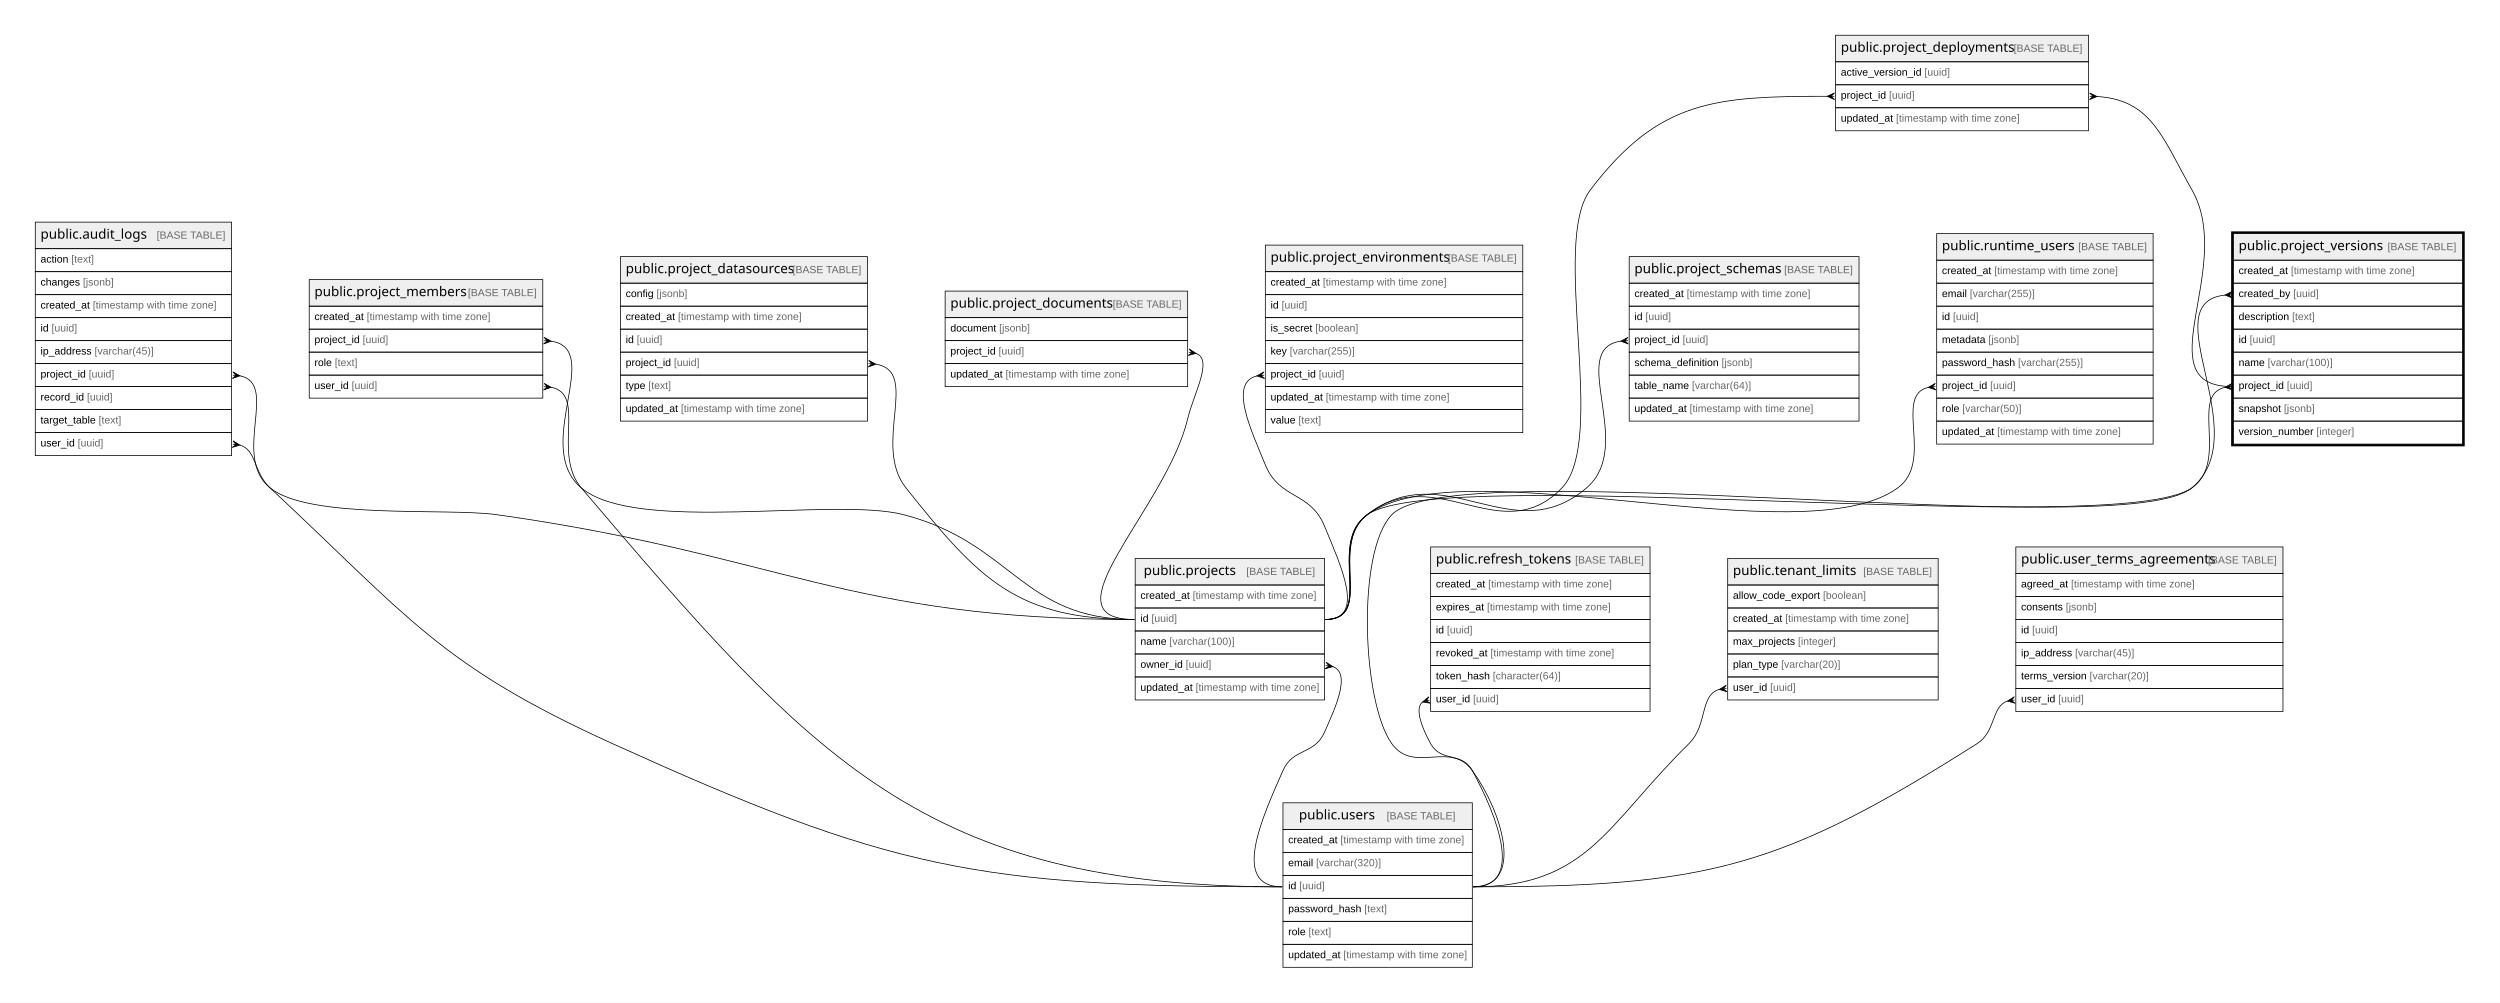
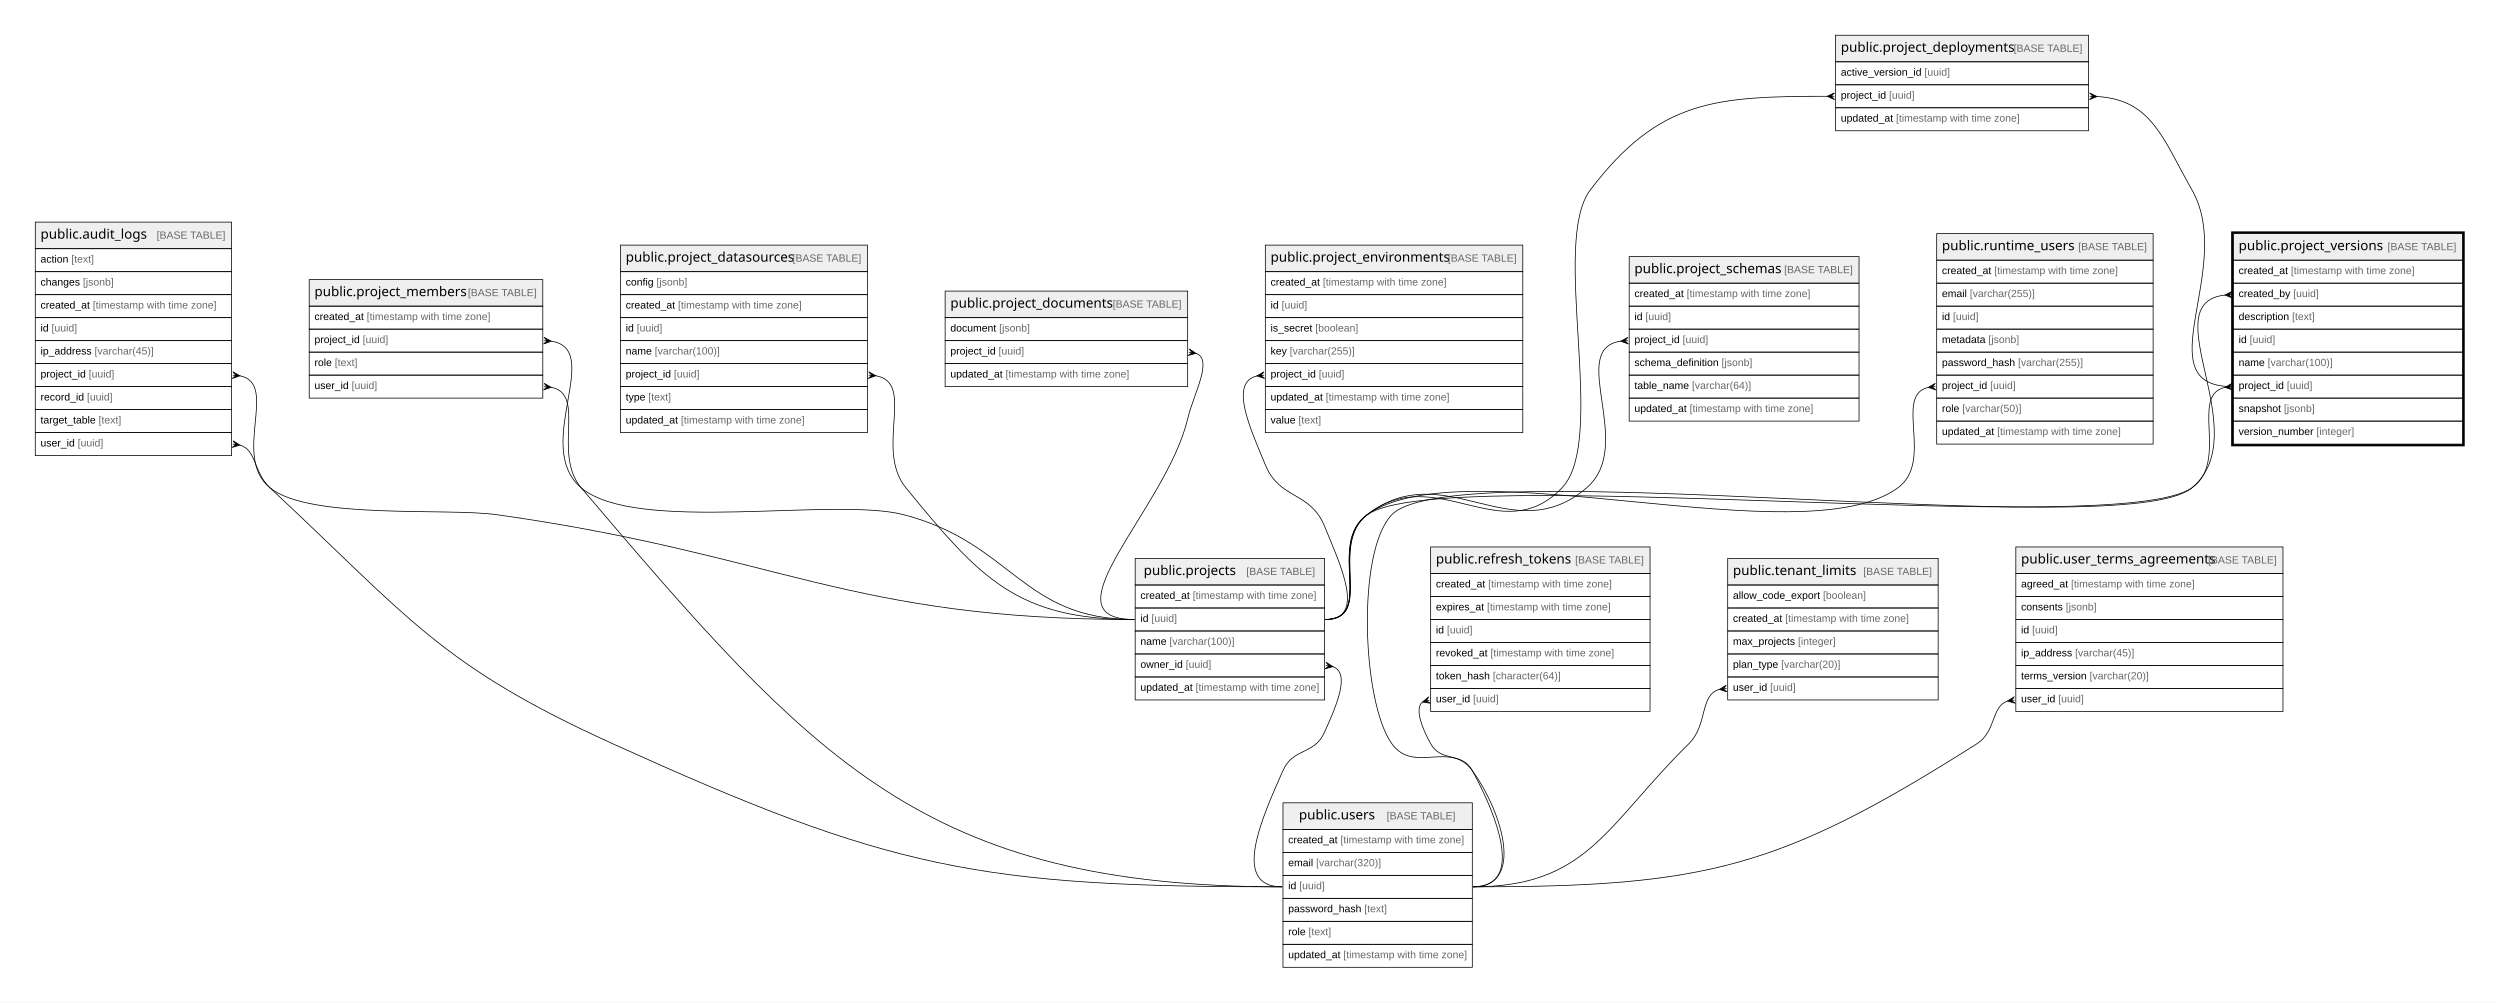
<svg xmlns="http://www.w3.org/2000/svg" width="3349pt" height="1343pt" viewBox="0.00 0.00 3349.36 1343.20">
  <g id="graph0" class="graph" transform="scale(1 1) rotate(0) translate(4 1339.2)">
    <polygon fill="white" stroke="none" points="-4,4 -4,-1339.2 3345.36,-1339.2 3345.36,4 -4,4" />
    <g id="node1" class="node">
      <polygon fill="#efefef" stroke="none" points="2988.21,-990.6 2988.21,-1026.2 3295.16,-1026.2 3295.16,-990.6 2988.21,-990.6" />
      <polygon fill="none" stroke="black" points="2988.21,-990.6 2988.21,-1026.2 3295.16,-1026.2 3295.16,-990.6 2988.21,-990.6" />
      <text text-anchor="start" x="2995.21" y="-1004" font-family="Arial Bold" font-size="18.00">public.project_versions</text>
      <text text-anchor="start" x="3163.67" y="-1004" font-family="Arial" font-size="14.00">    </text>
      <text text-anchor="start" x="3194.79" y="-1004" font-family="Arial" font-size="14.00" fill="#666666">[BASE TABLE]</text>
      <polygon fill="none" stroke="black" points="2988.21,-959.8 2988.21,-990.6 3295.16,-990.6 3295.16,-959.8 2988.21,-959.8" />
      <text text-anchor="start" x="2995.21" y="-972" font-family="Arial" font-size="14.00">created_at </text>
      <text text-anchor="start" x="3065.26" y="-972" font-family="Arial" font-size="14.00" fill="#666666">[timestamp with time zone]</text>
      <polygon fill="none" stroke="black" points="2988.21,-929 2988.21,-959.8 3295.16,-959.8 3295.16,-929 2988.21,-929" />
      <text text-anchor="start" x="2995.21" y="-941.2" font-family="Arial" font-size="14.00">created_by </text>
      <text text-anchor="start" x="3068.37" y="-941.2" font-family="Arial" font-size="14.00" fill="#666666">[uuid]</text>
      <polygon fill="none" stroke="black" points="2988.21,-898.2 2988.21,-929 3295.16,-929 3295.16,-898.2 2988.21,-898.2" />
      <text text-anchor="start" x="2995.21" y="-910.4" font-family="Arial" font-size="14.00">description </text>
      <text text-anchor="start" x="3066.81" y="-910.4" font-family="Arial" font-size="14.00" fill="#666666">[text]</text>
      <polygon fill="none" stroke="black" points="2988.21,-867.4 2988.21,-898.2 3295.16,-898.2 3295.16,-867.4 2988.21,-867.4" />
      <text text-anchor="start" x="2995.21" y="-879.6" font-family="Arial" font-size="14.00">id </text>
      <text text-anchor="start" x="3010" y="-879.6" font-family="Arial" font-size="14.00" fill="#666666">[uuid]</text>
      <polygon fill="none" stroke="black" points="2988.21,-836.6 2988.21,-867.4 3295.16,-867.4 3295.16,-836.6 2988.21,-836.6" />
      <text text-anchor="start" x="2995.21" y="-848.8" font-family="Arial" font-size="14.00">name </text>
      <text text-anchor="start" x="3034.12" y="-848.8" font-family="Arial" font-size="14.00" fill="#666666">[varchar(100)]</text>
      <polygon fill="none" stroke="black" points="2988.21,-805.8 2988.21,-836.6 3295.16,-836.6 3295.16,-805.8 2988.21,-805.8" />
      <text text-anchor="start" x="2995.21" y="-818" font-family="Arial" font-size="14.00">project_id </text>
      <text text-anchor="start" x="3059.81" y="-818" font-family="Arial" font-size="14.00" fill="#666666">[uuid]</text>
      <polygon fill="none" stroke="black" points="2988.21,-775 2988.21,-805.8 3295.16,-805.8 3295.16,-775 2988.21,-775" />
      <text text-anchor="start" x="2995.21" y="-787.2" font-family="Arial" font-size="14.00">snapshot </text>
      <text text-anchor="start" x="3055.92" y="-787.2" font-family="Arial" font-size="14.00" fill="#666666">[jsonb]</text>
      <polygon fill="none" stroke="black" points="2988.21,-744.2 2988.21,-775 3295.16,-775 3295.16,-744.2 2988.21,-744.2" />
      <text text-anchor="start" x="2995.21" y="-756.4" font-family="Arial" font-size="14.00">version_number </text>
      <text text-anchor="start" x="3099.49" y="-756.4" font-family="Arial" font-size="14.00" fill="#666666">[integer]</text>
      <polygon fill="none" stroke="black" stroke-width="3" points="2986.71,-742.7 2986.71,-1027.7 3296.66,-1027.7 3296.66,-742.7 2986.71,-742.7" />
    </g>
    <g id="node2" class="node">
      <polygon fill="#efefef" stroke="none" points="1714.85,-228 1714.85,-263.6 1968.53,-263.6 1968.53,-228 1714.85,-228" />
      <polygon fill="none" stroke="black" points="1714.85,-228 1714.85,-263.6 1968.53,-263.6 1968.53,-228 1714.85,-228" />
      <text text-anchor="start" x="1736.2" y="-241.4" font-family="Arial Bold" font-size="18.00">public.users</text>
      <text text-anchor="start" x="1822.69" y="-241.4" font-family="Arial" font-size="14.00">    </text>
      <text text-anchor="start" x="1853.8" y="-241.4" font-family="Arial" font-size="14.00" fill="#666666">[BASE TABLE]</text>
      <polygon fill="none" stroke="black" points="1714.85,-197.2 1714.85,-228 1968.53,-228 1968.53,-197.2 1714.85,-197.2" />
      <text text-anchor="start" x="1721.85" y="-209.4" font-family="Arial" font-size="14.00">created_at </text>
      <text text-anchor="start" x="1791.9" y="-209.4" font-family="Arial" font-size="14.00" fill="#666666">[timestamp with time zone]</text>
      <polygon fill="none" stroke="black" points="1714.85,-166.4 1714.85,-197.2 1968.53,-197.2 1968.53,-166.4 1714.85,-166.4" />
      <text text-anchor="start" x="1721.85" y="-178.6" font-family="Arial" font-size="14.00">email </text>
      <text text-anchor="start" x="1759.19" y="-178.6" font-family="Arial" font-size="14.00" fill="#666666">[varchar(320)]</text>
      <polygon fill="none" stroke="black" points="1714.85,-135.6 1714.85,-166.4 1968.53,-166.4 1968.53,-135.6 1714.85,-135.6" />
      <text text-anchor="start" x="1721.85" y="-147.8" font-family="Arial" font-size="14.00">id </text>
      <text text-anchor="start" x="1736.63" y="-147.8" font-family="Arial" font-size="14.00" fill="#666666">[uuid]</text>
      <polygon fill="none" stroke="black" points="1714.85,-104.8 1714.85,-135.6 1968.53,-135.6 1968.53,-104.8 1714.85,-104.8" />
      <text text-anchor="start" x="1721.85" y="-117" font-family="Arial" font-size="14.00">password_hash </text>
      <text text-anchor="start" x="1823.8" y="-117" font-family="Arial" font-size="14.00" fill="#666666">[text]</text>
      <polygon fill="none" stroke="black" points="1714.85,-74 1714.85,-104.8 1968.53,-104.8 1968.53,-74 1714.85,-74" />
      <text text-anchor="start" x="1721.85" y="-86.2" font-family="Arial" font-size="14.00">role </text>
      <text text-anchor="start" x="1749.08" y="-86.2" font-family="Arial" font-size="14.00" fill="#666666">[text]</text>
      <polygon fill="none" stroke="black" points="1714.85,-43.2 1714.85,-74 1968.53,-74 1968.53,-43.2 1714.85,-43.2" />
      <text text-anchor="start" x="1721.85" y="-55.4" font-family="Arial" font-size="14.00">updated_at </text>
      <text text-anchor="start" x="1795.81" y="-55.4" font-family="Arial" font-size="14.00" fill="#666666">[timestamp with time zone]</text>
    </g>
    <g id="edge1" class="edge">
      <path fill="none" stroke="black" d="M2976.97,-943.87C2879,-933.05 3019.9,-758.82 2932.69,-685.6 2841.41,-608.97 1943.53,-735.27 1860.69,-649.6 1813.3,-600.59 1820.84,-398.12 1860.69,-342.8 1890.22,-301.8 1938.86,-347.7 1968.53,-306.8 2009.19,-250.75 2038.78,-151 1969.53,-151" />
      <polygon fill="black" stroke="black" points="2976.89,-943.87 2986.65,-948.88 2982.22,-944.14 2986.55,-944.37 2986.55,-944.37 2986.55,-944.37 2982.22,-944.14 2987.11,-939.89 2976.89,-943.87" />
    </g>
    <g id="node5" class="node">
      <polygon fill="#efefef" stroke="none" points="1516.85,-555.4 1516.85,-591 1770.53,-591 1770.53,-555.4 1516.85,-555.4" />
      <polygon fill="none" stroke="black" points="1516.85,-555.4 1516.85,-591 1770.53,-591 1770.53,-555.4 1516.85,-555.4" />
      <text text-anchor="start" x="1528.21" y="-568.8" font-family="Arial Bold" font-size="18.00">public.projects</text>
      <text text-anchor="start" x="1634.68" y="-568.8" font-family="Arial" font-size="14.00">    </text>
      <text text-anchor="start" x="1665.8" y="-568.8" font-family="Arial" font-size="14.00" fill="#666666">[BASE TABLE]</text>
      <polygon fill="none" stroke="black" points="1516.85,-524.6 1516.85,-555.4 1770.53,-555.4 1770.53,-524.6 1516.85,-524.6" />
      <text text-anchor="start" x="1523.85" y="-536.8" font-family="Arial" font-size="14.00">created_at </text>
      <text text-anchor="start" x="1593.9" y="-536.8" font-family="Arial" font-size="14.00" fill="#666666">[timestamp with time zone]</text>
      <polygon fill="none" stroke="black" points="1516.85,-493.8 1516.85,-524.6 1770.53,-524.6 1770.53,-493.8 1516.85,-493.8" />
      <text text-anchor="start" x="1523.85" y="-506" font-family="Arial" font-size="14.00">id </text>
      <text text-anchor="start" x="1538.63" y="-506" font-family="Arial" font-size="14.00" fill="#666666">[uuid]</text>
      <polygon fill="none" stroke="black" points="1516.85,-463 1516.85,-493.8 1770.53,-493.8 1770.53,-463 1516.85,-463" />
      <text text-anchor="start" x="1523.85" y="-475.2" font-family="Arial" font-size="14.00">name </text>
      <text text-anchor="start" x="1562.76" y="-475.2" font-family="Arial" font-size="14.00" fill="#666666">[varchar(100)]</text>
      <polygon fill="none" stroke="black" points="1516.85,-432.2 1516.85,-463 1770.53,-463 1770.53,-432.2 1516.85,-432.2" />
      <text text-anchor="start" x="1523.85" y="-444.4" font-family="Arial" font-size="14.00">owner_id </text>
      <text text-anchor="start" x="1584.55" y="-444.4" font-family="Arial" font-size="14.00" fill="#666666">[uuid]</text>
      <polygon fill="none" stroke="black" points="1516.85,-401.4 1516.85,-432.2 1770.53,-432.2 1770.53,-401.4 1516.85,-401.4" />
      <text text-anchor="start" x="1523.85" y="-413.6" font-family="Arial" font-size="14.00">updated_at </text>
      <text text-anchor="start" x="1597.81" y="-413.6" font-family="Arial" font-size="14.00" fill="#666666">[timestamp with time zone]</text>
    </g>
    <g id="edge10" class="edge">
      <path fill="none" stroke="black" d="M2977.07,-820.22C2929.32,-809.88 2982.79,-720.66 2932.69,-685.6 2832.04,-615.17 1928.28,-720.12 1827.69,-649.6 1772.66,-611.02 1838.74,-509.2 1771.53,-509.2" />
      <polygon fill="black" stroke="black" points="2976.93,-820.21 2986.45,-825.65 2982.24,-820.72 2986.55,-821.14 2986.55,-821.14 2986.55,-821.14 2982.24,-820.72 2987.31,-816.69 2976.93,-820.21" />
    </g>
    <g id="node3" class="node">
      <polygon fill="#efefef" stroke="none" points="43.2,-1006 43.2,-1041.6 306.18,-1041.6 306.18,-1006 43.2,-1006" />
      <polygon fill="none" stroke="black" points="43.2,-1006 43.2,-1041.6 306.18,-1041.6 306.18,-1006 43.2,-1006" />
      <text text-anchor="start" x="50.2" y="-1019.4" font-family="Arial Bold" font-size="18.00">public.audit_logs</text>
      <text text-anchor="start" x="174.69" y="-1019.4" font-family="Arial" font-size="14.00">    </text>
      <text text-anchor="start" x="205.81" y="-1019.4" font-family="Arial" font-size="14.00" fill="#666666">[BASE TABLE]</text>
      <polygon fill="none" stroke="black" points="43.2,-975.2 43.2,-1006 306.18,-1006 306.18,-975.2 43.2,-975.2" />
      <text text-anchor="start" x="50.2" y="-987.4" font-family="Arial" font-size="14.00">action </text>
      <text text-anchor="start" x="91.45" y="-987.4" font-family="Arial" font-size="14.00" fill="#666666">[text]</text>
      <polygon fill="none" stroke="black" points="43.2,-944.4 43.2,-975.2 306.18,-975.2 306.18,-944.4 43.2,-944.4" />
      <text text-anchor="start" x="50.2" y="-956.6" font-family="Arial" font-size="14.00">changes </text>
      <text text-anchor="start" x="107.02" y="-956.6" font-family="Arial" font-size="14.00" fill="#666666">[jsonb]</text>
      <polygon fill="none" stroke="black" points="43.2,-913.6 43.2,-944.4 306.18,-944.4 306.18,-913.6 43.2,-913.6" />
      <text text-anchor="start" x="50.2" y="-925.8" font-family="Arial" font-size="14.00">created_at </text>
      <text text-anchor="start" x="120.25" y="-925.8" font-family="Arial" font-size="14.00" fill="#666666">[timestamp with time zone]</text>
      <polygon fill="none" stroke="black" points="43.2,-882.8 43.2,-913.6 306.18,-913.6 306.18,-882.8 43.2,-882.8" />
      <text text-anchor="start" x="50.2" y="-895" font-family="Arial" font-size="14.00">id </text>
      <text text-anchor="start" x="64.99" y="-895" font-family="Arial" font-size="14.00" fill="#666666">[uuid]</text>
      <polygon fill="none" stroke="black" points="43.2,-852 43.2,-882.8 306.18,-882.8 306.18,-852 43.2,-852" />
      <text text-anchor="start" x="50.2" y="-864.2" font-family="Arial" font-size="14.00">ip_address </text>
      <text text-anchor="start" x="122.58" y="-864.2" font-family="Arial" font-size="14.00" fill="#666666">[varchar(45)]</text>
      <polygon fill="none" stroke="black" points="43.2,-821.2 43.2,-852 306.18,-852 306.18,-821.2 43.2,-821.2" />
      <text text-anchor="start" x="50.2" y="-833.4" font-family="Arial" font-size="14.00">project_id </text>
      <text text-anchor="start" x="114.79" y="-833.4" font-family="Arial" font-size="14.00" fill="#666666">[uuid]</text>
      <polygon fill="none" stroke="black" points="43.2,-790.4 43.2,-821.2 306.18,-821.2 306.18,-790.4 43.2,-790.4" />
      <text text-anchor="start" x="50.2" y="-802.6" font-family="Arial" font-size="14.00">record_id </text>
      <text text-anchor="start" x="112.45" y="-802.6" font-family="Arial" font-size="14.00" fill="#666666">[uuid]</text>
      <polygon fill="none" stroke="black" points="43.2,-759.6 43.2,-790.4 306.18,-790.4 306.18,-759.6 43.2,-759.6" />
      <text text-anchor="start" x="50.2" y="-771.8" font-family="Arial" font-size="14.00">target_table </text>
      <text text-anchor="start" x="128.03" y="-771.8" font-family="Arial" font-size="14.00" fill="#666666">[text]</text>
      <polygon fill="none" stroke="black" points="43.2,-728.8 43.2,-759.6 306.18,-759.6 306.18,-728.8 43.2,-728.8" />
      <text text-anchor="start" x="50.2" y="-741" font-family="Arial" font-size="14.00">user_id </text>
      <text text-anchor="start" x="100.01" y="-741" font-family="Arial" font-size="14.00" fill="#666666">[uuid]</text>
    </g>
    <g id="edge2" class="edge">
      <path fill="none" stroke="black" d="M317.3,-742.91C339.96,-736.39 335.39,-706.39 357.69,-685.6 543.91,-511.96 584.84,-448.03 816.69,-342.8 1187.99,-174.29 1306.1,-151 1713.85,-151" />
      <polygon fill="black" stroke="black" points="317.43,-742.9 306.94,-739.69 312.14,-743.57 307.84,-744.12 307.84,-744.12 307.84,-744.12 312.14,-743.57 308.08,-748.62 317.43,-742.9" />
    </g>
    <g id="edge11" class="edge">
      <path fill="none" stroke="black" d="M317.52,-835.67C370.11,-825.15 305.8,-727.82 357.69,-685.6 410.46,-642.67 594.33,-659.12 661.69,-649.6 1042.62,-595.76 1131.13,-509.2 1515.85,-509.2" />
      <polygon fill="black" stroke="black" points="317.47,-835.68 307.11,-832.09 312.16,-836.15 307.84,-836.54 307.84,-836.54 307.84,-836.54 312.16,-836.15 307.91,-841.05 317.47,-835.68" />
    </g>
    <g id="node4" class="node">
      <polygon fill="#efefef" stroke="none" points="410.22,-929 410.22,-964.6 723.16,-964.6 723.16,-929 410.22,-929" />
      <polygon fill="none" stroke="black" points="410.22,-929 410.22,-964.6 723.16,-964.6 723.16,-929 410.22,-929" />
      <text text-anchor="start" x="417.22" y="-942.4" font-family="Arial Bold" font-size="18.00">public.project_members</text>
      <text text-anchor="start" x="591.67" y="-942.4" font-family="Arial" font-size="14.00">    </text>
      <text text-anchor="start" x="622.78" y="-942.4" font-family="Arial" font-size="14.00" fill="#666666">[BASE TABLE]</text>
      <polygon fill="none" stroke="black" points="410.22,-898.2 410.22,-929 723.16,-929 723.16,-898.2 410.22,-898.2" />
      <text text-anchor="start" x="417.22" y="-910.4" font-family="Arial" font-size="14.00">created_at </text>
      <text text-anchor="start" x="487.27" y="-910.4" font-family="Arial" font-size="14.00" fill="#666666">[timestamp with time zone]</text>
      <polygon fill="none" stroke="black" points="410.22,-867.4 410.22,-898.2 723.16,-898.2 723.16,-867.4 410.22,-867.4" />
      <text text-anchor="start" x="417.22" y="-879.6" font-family="Arial" font-size="14.00">project_id </text>
      <text text-anchor="start" x="481.81" y="-879.6" font-family="Arial" font-size="14.00" fill="#666666">[uuid]</text>
      <polygon fill="none" stroke="black" points="410.22,-836.6 410.22,-867.4 723.16,-867.4 723.16,-836.6 410.22,-836.6" />
      <text text-anchor="start" x="417.22" y="-848.8" font-family="Arial" font-size="14.00">role </text>
      <text text-anchor="start" x="444.46" y="-848.8" font-family="Arial" font-size="14.00" fill="#666666">[text]</text>
      <polygon fill="none" stroke="black" points="410.22,-805.8 410.22,-836.6 723.16,-836.6 723.16,-805.8 410.22,-805.8" />
      <text text-anchor="start" x="417.22" y="-818" font-family="Arial" font-size="14.00">user_id </text>
      <text text-anchor="start" x="467.03" y="-818" font-family="Arial" font-size="14.00" fill="#666666">[uuid]</text>
    </g>
    <g id="edge3" class="edge">
      <path fill="none" stroke="black" d="M734.27,-820.33C782.31,-811.18 735.45,-731.71 774.69,-685.6 1085.94,-319.81 1233.56,-151 1713.85,-151" />
      <polygon fill="black" stroke="black" points="734.45,-820.32 724.1,-816.69 729.14,-820.77 724.82,-821.14 724.82,-821.14 724.82,-821.14 729.14,-820.77 724.87,-825.65 734.45,-820.32" />
    </g>
    <g id="edge15" class="edge">
      <path fill="none" stroke="black" d="M734.31,-882.11C805.99,-871.55 708.41,-741.6 774.69,-685.6 848.27,-623.43 1113.46,-673.87 1206.69,-649.6 1352.73,-611.58 1364.94,-509.2 1515.85,-509.2" />
      <polygon fill="black" stroke="black" points="734.47,-882.1 724.19,-878.29 729.14,-882.46 724.82,-882.75 724.82,-882.75 724.82,-882.75 729.14,-882.46 724.79,-887.27 734.47,-882.1" />
    </g>
    <g id="edge4" class="edge">
      <path fill="none" stroke="black" d="M1781.72,-446.03C1806.36,-436.99 1785.03,-390.82 1770.53,-358.2 1756.85,-327.42 1728.45,-337.61 1714.85,-306.8 1686.87,-243.46 1644.6,-151 1713.85,-151" />
      <polygon fill="black" stroke="black" points="1781.74,-446.03 1771.18,-443.1 1776.47,-446.84 1772.19,-447.5 1772.19,-447.5 1772.19,-447.5 1776.47,-446.84 1772.55,-452 1781.74,-446.03" />
    </g>
    <g id="node6" class="node">
      <polygon fill="#efefef" stroke="none" points="1912.72,-570.8 1912.72,-606.4 2206.66,-606.4 2206.66,-570.8 1912.72,-570.8" />
      <polygon fill="none" stroke="black" points="1912.72,-570.8 1912.72,-606.4 2206.66,-606.4 2206.66,-570.8 1912.72,-570.8" />
      <text text-anchor="start" x="1919.72" y="-584.2" font-family="Arial Bold" font-size="18.00">public.refresh_tokens</text>
      <text text-anchor="start" x="2075.17" y="-584.2" font-family="Arial" font-size="14.00">    </text>
      <text text-anchor="start" x="2106.29" y="-584.2" font-family="Arial" font-size="14.00" fill="#666666">[BASE TABLE]</text>
      <polygon fill="none" stroke="black" points="1912.72,-540 1912.72,-570.8 2206.66,-570.8 2206.66,-540 1912.72,-540" />
      <text text-anchor="start" x="1919.72" y="-552.2" font-family="Arial" font-size="14.00">created_at </text>
      <text text-anchor="start" x="1989.77" y="-552.2" font-family="Arial" font-size="14.00" fill="#666666">[timestamp with time zone]</text>
      <polygon fill="none" stroke="black" points="1912.72,-509.2 1912.72,-540 2206.66,-540 2206.66,-509.2 1912.72,-509.2" />
      <text text-anchor="start" x="1919.72" y="-521.4" font-family="Arial" font-size="14.00">expires_at </text>
      <text text-anchor="start" x="1988.2" y="-521.4" font-family="Arial" font-size="14.00" fill="#666666">[timestamp with time zone]</text>
      <polygon fill="none" stroke="black" points="1912.72,-478.4 1912.72,-509.2 2206.66,-509.2 2206.66,-478.4 1912.72,-478.4" />
      <text text-anchor="start" x="1919.72" y="-490.6" font-family="Arial" font-size="14.00">id </text>
      <text text-anchor="start" x="1934.5" y="-490.6" font-family="Arial" font-size="14.00" fill="#666666">[uuid]</text>
      <polygon fill="none" stroke="black" points="1912.72,-447.6 1912.72,-478.4 2206.66,-478.4 2206.66,-447.6 1912.72,-447.6" />
      <text text-anchor="start" x="1919.72" y="-459.8" font-family="Arial" font-size="14.00">revoked_at </text>
      <text text-anchor="start" x="1992.88" y="-459.8" font-family="Arial" font-size="14.00" fill="#666666">[timestamp with time zone]</text>
      <polygon fill="none" stroke="black" points="1912.72,-416.8 1912.72,-447.6 2206.66,-447.6 2206.66,-416.8 1912.72,-416.8" />
      <text text-anchor="start" x="1919.72" y="-429" font-family="Arial" font-size="14.00">token_hash </text>
      <text text-anchor="start" x="1996" y="-429" font-family="Arial" font-size="14.00" fill="#666666">[character(64)]</text>
      <polygon fill="none" stroke="black" points="1912.72,-386 1912.72,-416.8 2206.66,-416.8 2206.66,-386 1912.72,-386" />
      <text text-anchor="start" x="1919.72" y="-398.2" font-family="Arial" font-size="14.00">user_id </text>
      <text text-anchor="start" x="1969.52" y="-398.2" font-family="Arial" font-size="14.00" fill="#666666">[uuid]</text>
    </g>
    <g id="edge5" class="edge">
      <path fill="none" stroke="black" d="M1901.98,-398.72C1890.34,-389.99 1902.14,-361.83 1912.72,-342.8 1927.06,-317 1954.32,-332.67 1968.53,-306.8 2001.86,-246.1 2038.78,-151 1969.53,-151" />
      <polygon fill="black" stroke="black" points="1901.75,-398.66 1910.2,-405.65 1906.9,-400.07 1911.07,-401.22 1911.07,-401.22 1911.07,-401.22 1906.9,-400.07 1912.59,-396.97 1901.75,-398.66" />
    </g>
    <g id="node7" class="node">
      <polygon fill="#efefef" stroke="none" points="2310.7,-555.4 2310.7,-591 2592.67,-591 2592.67,-555.4 2310.7,-555.4" />
      <polygon fill="none" stroke="black" points="2310.7,-555.4 2310.7,-591 2592.67,-591 2592.67,-555.4 2310.7,-555.4" />
      <text text-anchor="start" x="2317.7" y="-568.8" font-family="Arial Bold" font-size="18.00">public.tenant_limits</text>
      <text text-anchor="start" x="2461.18" y="-568.8" font-family="Arial" font-size="14.00">    </text>
      <text text-anchor="start" x="2492.3" y="-568.8" font-family="Arial" font-size="14.00" fill="#666666">[BASE TABLE]</text>
      <polygon fill="none" stroke="black" points="2310.7,-524.6 2310.7,-555.4 2592.67,-555.4 2592.67,-524.6 2310.7,-524.6" />
      <text text-anchor="start" x="2317.7" y="-536.8" font-family="Arial" font-size="14.00">allow_code_export </text>
      <text text-anchor="start" x="2438.34" y="-536.8" font-family="Arial" font-size="14.00" fill="#666666">[boolean]</text>
      <polygon fill="none" stroke="black" points="2310.7,-493.8 2310.7,-524.6 2592.67,-524.6 2592.67,-493.8 2310.7,-493.8" />
      <text text-anchor="start" x="2317.7" y="-506" font-family="Arial" font-size="14.00">created_at </text>
      <text text-anchor="start" x="2387.75" y="-506" font-family="Arial" font-size="14.00" fill="#666666">[timestamp with time zone]</text>
      <polygon fill="none" stroke="black" points="2310.7,-463 2310.7,-493.8 2592.67,-493.8 2592.67,-463 2310.7,-463" />
      <text text-anchor="start" x="2317.7" y="-475.2" font-family="Arial" font-size="14.00">max_projects </text>
      <text text-anchor="start" x="2404.85" y="-475.2" font-family="Arial" font-size="14.00" fill="#666666">[integer]</text>
      <polygon fill="none" stroke="black" points="2310.7,-432.2 2310.7,-463 2592.67,-463 2592.67,-432.2 2310.7,-432.2" />
      <text text-anchor="start" x="2317.7" y="-444.4" font-family="Arial" font-size="14.00">plan_type </text>
      <text text-anchor="start" x="2382.31" y="-444.4" font-family="Arial" font-size="14.00" fill="#666666">[varchar(20)]</text>
      <polygon fill="none" stroke="black" points="2310.7,-401.4 2310.7,-432.2 2592.67,-432.2 2592.67,-401.4 2310.7,-401.4" />
      <text text-anchor="start" x="2317.7" y="-413.6" font-family="Arial" font-size="14.00">user_id </text>
      <text text-anchor="start" x="2367.51" y="-413.6" font-family="Arial" font-size="14.00" fill="#666666">[uuid]</text>
    </g>
    <g id="edge6" class="edge">
      <path fill="none" stroke="black" d="M2299.55,-415.54C2272.72,-407.99 2284.4,-368.06 2258.69,-342.8 2148.67,-234.73 2123.75,-151 1969.53,-151" />
      <polygon fill="black" stroke="black" points="2299.45,-415.53 2308.82,-421.22 2304.74,-416.19 2309.04,-416.72 2309.04,-416.72 2309.04,-416.72 2304.74,-416.19 2309.92,-412.29 2299.45,-415.53" />
    </g>
    <g id="node8" class="node">
      <polygon fill="#efefef" stroke="none" points="2696.73,-570.8 2696.73,-606.4 3054.65,-606.4 3054.65,-570.8 2696.73,-570.8" />
      <polygon fill="none" stroke="black" points="2696.73,-570.8 2696.73,-606.4 3054.65,-606.4 3054.65,-570.8 2696.73,-570.8" />
      <text text-anchor="start" x="2703.73" y="-584.2" font-family="Arial Bold" font-size="18.00">public.user_terms_agreements</text>
      <text text-anchor="start" x="2923.16" y="-584.2" font-family="Arial" font-size="14.00">    </text>
      <text text-anchor="start" x="2954.28" y="-584.2" font-family="Arial" font-size="14.00" fill="#666666">[BASE TABLE]</text>
      <polygon fill="none" stroke="black" points="2696.73,-540 2696.73,-570.8 3054.65,-570.8 3054.65,-540 2696.73,-540" />
      <text text-anchor="start" x="2703.73" y="-552.2" font-family="Arial" font-size="14.00">agreed_at </text>
      <text text-anchor="start" x="2770.67" y="-552.2" font-family="Arial" font-size="14.00" fill="#666666">[timestamp with time zone]</text>
      <polygon fill="none" stroke="black" points="2696.73,-509.2 2696.73,-540 3054.65,-540 3054.65,-509.2 2696.73,-509.2" />
      <text text-anchor="start" x="2703.73" y="-521.4" font-family="Arial" font-size="14.00">consents </text>
      <text text-anchor="start" x="2763.65" y="-521.4" font-family="Arial" font-size="14.00" fill="#666666">[jsonb]</text>
      <polygon fill="none" stroke="black" points="2696.73,-478.4 2696.73,-509.2 3054.65,-509.2 3054.65,-478.4 2696.73,-478.4" />
      <text text-anchor="start" x="2703.73" y="-490.6" font-family="Arial" font-size="14.00">id </text>
      <text text-anchor="start" x="2718.52" y="-490.6" font-family="Arial" font-size="14.00" fill="#666666">[uuid]</text>
      <polygon fill="none" stroke="black" points="2696.73,-447.6 2696.73,-478.4 3054.65,-478.4 3054.65,-447.6 2696.73,-447.6" />
      <text text-anchor="start" x="2703.73" y="-459.8" font-family="Arial" font-size="14.00">ip_address </text>
      <text text-anchor="start" x="2776.11" y="-459.8" font-family="Arial" font-size="14.00" fill="#666666">[varchar(45)]</text>
      <polygon fill="none" stroke="black" points="2696.73,-416.8 2696.73,-447.6 3054.65,-447.6 3054.65,-416.8 2696.73,-416.8" />
      <text text-anchor="start" x="2703.73" y="-429" font-family="Arial" font-size="14.00">terms_version </text>
      <text text-anchor="start" x="2795.54" y="-429" font-family="Arial" font-size="14.00" fill="#666666">[varchar(20)]</text>
      <polygon fill="none" stroke="black" points="2696.73,-386 2696.73,-416.8 3054.65,-416.8 3054.65,-386 2696.73,-386" />
      <text text-anchor="start" x="2703.73" y="-398.2" font-family="Arial" font-size="14.00">user_id </text>
      <text text-anchor="start" x="2753.54" y="-398.2" font-family="Arial" font-size="14.00" fill="#666666">[uuid]</text>
    </g>
    <g id="edge7" class="edge">
      <path fill="none" stroke="black" d="M2685.68,-399.95C2663.52,-392.59 2670.55,-359.21 2644.69,-342.8 2381.31,-175.65 2281.47,-151 1969.53,-151" />
      <polygon fill="black" stroke="black" points="2685.5,-399.92 2694.75,-405.81 2690.78,-400.68 2695.07,-401.3 2695.07,-401.3 2695.07,-401.3 2690.78,-400.68 2696.04,-396.9 2685.5,-399.92" />
    </g>
    <g id="node9" class="node">
      <polygon fill="#efefef" stroke="none" points="2455.22,-1256.4 2455.22,-1292 2794.16,-1292 2794.16,-1256.4 2455.22,-1256.4" />
      <polygon fill="none" stroke="black" points="2455.22,-1256.4 2455.22,-1292 2794.16,-1292 2794.16,-1256.4 2455.22,-1256.4" />
      <text text-anchor="start" x="2462.22" y="-1269.8" font-family="Arial Bold" font-size="18.00">public.project_deployments</text>
      <text text-anchor="start" x="2662.67" y="-1269.8" font-family="Arial" font-size="14.00">    </text>
      <text text-anchor="start" x="2693.79" y="-1269.8" font-family="Arial" font-size="14.00" fill="#666666">[BASE TABLE]</text>
      <polygon fill="none" stroke="black" points="2455.22,-1225.6 2455.22,-1256.4 2794.16,-1256.4 2794.16,-1225.6 2455.22,-1225.6" />
      <text text-anchor="start" x="2462.22" y="-1237.8" font-family="Arial" font-size="14.00">active_version_id </text>
      <text text-anchor="start" x="2574.28" y="-1237.8" font-family="Arial" font-size="14.00" fill="#666666">[uuid]</text>
      <polygon fill="none" stroke="black" points="2455.22,-1194.8 2455.22,-1225.6 2794.16,-1225.6 2794.16,-1194.8 2455.22,-1194.8" />
      <text text-anchor="start" x="2462.22" y="-1207" font-family="Arial" font-size="14.00">project_id </text>
      <text text-anchor="start" x="2526.81" y="-1207" font-family="Arial" font-size="14.00" fill="#666666">[uuid]</text>
      <polygon fill="none" stroke="black" points="2455.22,-1164 2455.22,-1194.8 2794.16,-1194.8 2794.16,-1164 2455.22,-1164" />
      <text text-anchor="start" x="2462.22" y="-1176.2" font-family="Arial" font-size="14.00">updated_at </text>
      <text text-anchor="start" x="2536.18" y="-1176.2" font-family="Arial" font-size="14.00" fill="#666666">[timestamp with time zone]</text>
    </g>
    <g id="edge8" class="edge">
      <path fill="none" stroke="black" d="M2805.45,-1209.91C2879.12,-1205.57 2893.51,-1153.59 2932.69,-1084.8 2991.9,-980.84 2867.58,-821.2 2987.21,-821.2" />
      <polygon fill="black" stroke="black" points="2805.49,-1209.91 2795.37,-1205.69 2800.16,-1210.06 2795.83,-1210.18 2795.83,-1210.18 2795.83,-1210.18 2800.16,-1210.06 2795.62,-1214.69 2805.49,-1209.91" />
    </g>
    <g id="edge9" class="edge">
      <path fill="none" stroke="black" d="M2443.83,-1210.2C2294.86,-1210.08 2218.91,-1206.1 2126.69,-1084.8 2072.76,-1013.86 2150.36,-749.93 2088.69,-685.6 2007.65,-601.07 1919.93,-721.73 1827.69,-649.6 1774.75,-608.2 1838.74,-509.2 1771.53,-509.2" />
      <polygon fill="black" stroke="black" points="2443.88,-1210.2 2453.88,-1214.7 2449.22,-1210.2 2453.55,-1210.2 2453.55,-1210.2 2453.55,-1210.2 2449.22,-1210.2 2453.89,-1205.7 2443.88,-1210.2" />
    </g>
    <g id="node10" class="node">
-       <polygon fill="#efefef" stroke="none" points="827.23,-959.8 827.23,-995.4 1158.15,-995.4 1158.15,-959.8 827.23,-959.8" />
-       <polygon fill="none" stroke="black" points="827.23,-959.8 827.23,-995.4 1158.15,-995.4 1158.15,-959.8 827.23,-959.8" />
-       <text text-anchor="start" x="834.23" y="-973.2" font-family="Arial Bold" font-size="18.00">public.project_datasources</text>
-       <text text-anchor="start" x="1026.66" y="-973.2" font-family="Arial" font-size="14.00">    </text>
-       <text text-anchor="start" x="1057.78" y="-973.2" font-family="Arial" font-size="14.00" fill="#666666">[BASE TABLE]</text>
-       <polygon fill="none" stroke="black" points="827.23,-929 827.23,-959.8 1158.15,-959.8 1158.15,-929 827.23,-929" />
-       <text text-anchor="start" x="834.23" y="-941.2" font-family="Arial" font-size="14.00">config </text>
-       <text text-anchor="start" x="875.48" y="-941.2" font-family="Arial" font-size="14.00" fill="#666666">[jsonb]</text>
-       <polygon fill="none" stroke="black" points="827.23,-898.2 827.23,-929 1158.15,-929 1158.15,-898.2 827.23,-898.2" />
-       <text text-anchor="start" x="834.23" y="-910.4" font-family="Arial" font-size="14.00">created_at </text>
-       <text text-anchor="start" x="904.28" y="-910.4" font-family="Arial" font-size="14.00" fill="#666666">[timestamp with time zone]</text>
-       <polygon fill="none" stroke="black" points="827.23,-867.4 827.23,-898.2 1158.15,-898.2 1158.15,-867.4 827.23,-867.4" />
-       <text text-anchor="start" x="834.23" y="-879.6" font-family="Arial" font-size="14.00">id </text>
-       <text text-anchor="start" x="849.02" y="-879.6" font-family="Arial" font-size="14.00" fill="#666666">[uuid]</text>
-       <polygon fill="none" stroke="black" points="827.23,-836.6 827.23,-867.4 1158.15,-867.4 1158.15,-836.6 827.23,-836.6" />
-       <text text-anchor="start" x="834.23" y="-848.8" font-family="Arial" font-size="14.00">project_id </text>
-       <text text-anchor="start" x="898.82" y="-848.8" font-family="Arial" font-size="14.00" fill="#666666">[uuid]</text>
-       <polygon fill="none" stroke="black" points="827.23,-805.8 827.23,-836.6 1158.15,-836.6 1158.15,-805.8 827.23,-805.8" />
-       <text text-anchor="start" x="834.23" y="-818" font-family="Arial" font-size="14.00">type </text>
-       <text text-anchor="start" x="864.58" y="-818" font-family="Arial" font-size="14.00" fill="#666666">[text]</text>
-       <polygon fill="none" stroke="black" points="827.23,-775 827.23,-805.8 1158.15,-805.8 1158.15,-775 827.23,-775" />
-       <text text-anchor="start" x="834.23" y="-787.2" font-family="Arial" font-size="14.00">updated_at </text>
-       <text text-anchor="start" x="908.19" y="-787.2" font-family="Arial" font-size="14.00" fill="#666666">[timestamp with time zone]</text>
+       <polygon fill="#efefef" stroke="none" points="827.23,-975.2 827.23,-1010.8 1158.15,-1010.8 1158.15,-975.2 827.23,-975.2" />
+       <polygon fill="none" stroke="black" points="827.23,-975.2 827.23,-1010.8 1158.15,-1010.8 1158.15,-975.2 827.23,-975.2" />
+       <text text-anchor="start" x="834.23" y="-988.6" font-family="Arial Bold" font-size="18.00">public.project_datasources</text>
+       <text text-anchor="start" x="1026.66" y="-988.6" font-family="Arial" font-size="14.00">    </text>
+       <text text-anchor="start" x="1057.78" y="-988.6" font-family="Arial" font-size="14.00" fill="#666666">[BASE TABLE]</text>
+       <polygon fill="none" stroke="black" points="827.23,-944.4 827.23,-975.2 1158.15,-975.2 1158.15,-944.4 827.23,-944.4" />
+       <text text-anchor="start" x="834.23" y="-956.6" font-family="Arial" font-size="14.00">config </text>
+       <text text-anchor="start" x="875.48" y="-956.6" font-family="Arial" font-size="14.00" fill="#666666">[jsonb]</text>
+       <polygon fill="none" stroke="black" points="827.23,-913.6 827.23,-944.4 1158.15,-944.4 1158.15,-913.6 827.23,-913.6" />
+       <text text-anchor="start" x="834.23" y="-925.8" font-family="Arial" font-size="14.00">created_at </text>
+       <text text-anchor="start" x="904.28" y="-925.8" font-family="Arial" font-size="14.00" fill="#666666">[timestamp with time zone]</text>
+       <polygon fill="none" stroke="black" points="827.23,-882.8 827.23,-913.6 1158.15,-913.6 1158.15,-882.8 827.23,-882.8" />
+       <text text-anchor="start" x="834.23" y="-895" font-family="Arial" font-size="14.00">id </text>
+       <text text-anchor="start" x="849.02" y="-895" font-family="Arial" font-size="14.00" fill="#666666">[uuid]</text>
+       <polygon fill="none" stroke="black" points="827.23,-852 827.23,-882.8 1158.15,-882.8 1158.15,-852 827.23,-852" />
+       <text text-anchor="start" x="834.23" y="-864.2" font-family="Arial" font-size="14.00">name </text>
+       <text text-anchor="start" x="873.14" y="-864.2" font-family="Arial" font-size="14.00" fill="#666666">[varchar(100)]</text>
+       <polygon fill="none" stroke="black" points="827.23,-821.2 827.23,-852 1158.15,-852 1158.15,-821.2 827.23,-821.2" />
+       <text text-anchor="start" x="834.23" y="-833.4" font-family="Arial" font-size="14.00">project_id </text>
+       <text text-anchor="start" x="898.82" y="-833.4" font-family="Arial" font-size="14.00" fill="#666666">[uuid]</text>
+       <polygon fill="none" stroke="black" points="827.23,-790.4 827.23,-821.2 1158.15,-821.2 1158.15,-790.4 827.23,-790.4" />
+       <text text-anchor="start" x="834.23" y="-802.6" font-family="Arial" font-size="14.00">type </text>
+       <text text-anchor="start" x="864.58" y="-802.6" font-family="Arial" font-size="14.00" fill="#666666">[text]</text>
+       <polygon fill="none" stroke="black" points="827.23,-759.6 827.23,-790.4 1158.15,-790.4 1158.15,-759.6 827.23,-759.6" />
+       <text text-anchor="start" x="834.23" y="-771.8" font-family="Arial" font-size="14.00">updated_at </text>
+       <text text-anchor="start" x="908.19" y="-771.8" font-family="Arial" font-size="14.00" fill="#666666">[timestamp with time zone]</text>
    </g>
    <g id="edge12" class="edge">
-       <path fill="none" stroke="black" d="M1169.41,-851.26C1229.42,-841.77 1163.95,-743.16 1209.69,-685.6 1307.39,-562.65 1358.81,-509.2 1515.85,-509.2" />
-       <polygon fill="black" stroke="black" points="1169.46,-851.26 1159.16,-847.49 1164.13,-851.64 1159.81,-851.95 1159.81,-851.95 1159.81,-851.95 1164.13,-851.64 1159.8,-856.46 1169.46,-851.26" />
+       <path fill="none" stroke="black" d="M1169.25,-835.82C1223.36,-826.57 1167.25,-737.49 1209.69,-685.6 1309.11,-564.04 1358.81,-509.2 1515.85,-509.2" />
+       <polygon fill="black" stroke="black" points="1169.45,-835.8 1159.13,-832.09 1164.13,-836.21 1159.81,-836.55 1159.81,-836.55 1159.81,-836.55 1164.13,-836.21 1159.83,-841.06 1169.45,-835.8" />
    </g>
    <g id="node11" class="node">
      <polygon fill="#efefef" stroke="none" points="1262.22,-913.6 1262.22,-949.2 1587.16,-949.2 1587.16,-913.6 1262.22,-913.6" />
      <polygon fill="none" stroke="black" points="1262.22,-913.6 1262.22,-949.2 1587.16,-949.2 1587.16,-913.6 1262.22,-913.6" />
      <text text-anchor="start" x="1269.22" y="-927" font-family="Arial Bold" font-size="18.00">public.project_documents</text>
      <text text-anchor="start" x="1455.67" y="-927" font-family="Arial" font-size="14.00">    </text>
      <text text-anchor="start" x="1486.79" y="-927" font-family="Arial" font-size="14.00" fill="#666666">[BASE TABLE]</text>
      <polygon fill="none" stroke="black" points="1262.22,-882.8 1262.22,-913.6 1587.16,-913.6 1587.16,-882.8 1262.22,-882.8" />
      <text text-anchor="start" x="1269.22" y="-895" font-family="Arial" font-size="14.00">document </text>
      <text text-anchor="start" x="1334.59" y="-895" font-family="Arial" font-size="14.00" fill="#666666">[jsonb]</text>
      <polygon fill="none" stroke="black" points="1262.22,-852 1262.22,-882.8 1587.16,-882.8 1587.16,-852 1262.22,-852" />
      <text text-anchor="start" x="1269.22" y="-864.2" font-family="Arial" font-size="14.00">project_id </text>
      <text text-anchor="start" x="1333.81" y="-864.2" font-family="Arial" font-size="14.00" fill="#666666">[uuid]</text>
      <polygon fill="none" stroke="black" points="1262.22,-821.2 1262.22,-852 1587.16,-852 1587.16,-821.2 1262.22,-821.2" />
      <text text-anchor="start" x="1269.22" y="-833.4" font-family="Arial" font-size="14.00">updated_at </text>
      <text text-anchor="start" x="1343.18" y="-833.4" font-family="Arial" font-size="14.00" fill="#666666">[timestamp with time zone]</text>
    </g>
    <g id="edge13" class="edge">
      <path fill="none" stroke="black" d="M1598.46,-865.78C1621.49,-856.83 1595.37,-812.58 1587.16,-778 1558.62,-657.74 1392.25,-509.2 1515.85,-509.2" />
      <polygon fill="black" stroke="black" points="1598.37,-865.8 1587.79,-862.9 1593.1,-866.62 1588.82,-867.3 1588.82,-867.3 1588.82,-867.3 1593.1,-866.62 1589.19,-871.79 1598.37,-865.8" />
    </g>
    <g id="node12" class="node">
      <polygon fill="#efefef" stroke="none" points="1691.22,-975.2 1691.22,-1010.8 2036.16,-1010.8 2036.16,-975.2 1691.22,-975.2" />
      <polygon fill="none" stroke="black" points="1691.22,-975.2 1691.22,-1010.8 2036.16,-1010.8 2036.16,-975.2 1691.22,-975.2" />
      <text text-anchor="start" x="1698.22" y="-988.6" font-family="Arial Bold" font-size="18.00">public.project_environments</text>
      <text text-anchor="start" x="1904.67" y="-988.6" font-family="Arial" font-size="14.00">    </text>
      <text text-anchor="start" x="1935.78" y="-988.6" font-family="Arial" font-size="14.00" fill="#666666">[BASE TABLE]</text>
      <polygon fill="none" stroke="black" points="1691.22,-944.4 1691.22,-975.2 2036.16,-975.2 2036.16,-944.4 1691.22,-944.4" />
      <text text-anchor="start" x="1698.22" y="-956.6" font-family="Arial" font-size="14.00">created_at </text>
      <text text-anchor="start" x="1768.27" y="-956.6" font-family="Arial" font-size="14.00" fill="#666666">[timestamp with time zone]</text>
      <polygon fill="none" stroke="black" points="1691.22,-913.6 1691.22,-944.4 2036.16,-944.4 2036.16,-913.6 1691.22,-913.6" />
      <text text-anchor="start" x="1698.22" y="-925.8" font-family="Arial" font-size="14.00">id </text>
      <text text-anchor="start" x="1713.01" y="-925.8" font-family="Arial" font-size="14.00" fill="#666666">[uuid]</text>
      <polygon fill="none" stroke="black" points="1691.22,-882.8 1691.22,-913.6 2036.16,-913.6 2036.16,-882.8 1691.22,-882.8" />
      <text text-anchor="start" x="1698.22" y="-895" font-family="Arial" font-size="14.00">is_secret </text>
      <text text-anchor="start" x="1758.13" y="-895" font-family="Arial" font-size="14.00" fill="#666666">[boolean]</text>
      <polygon fill="none" stroke="black" points="1691.22,-852 1691.22,-882.8 2036.16,-882.8 2036.16,-852 1691.22,-852" />
      <text text-anchor="start" x="1698.22" y="-864.2" font-family="Arial" font-size="14.00">key </text>
      <text text-anchor="start" x="1723.9" y="-864.2" font-family="Arial" font-size="14.00" fill="#666666">[varchar(255)]</text>
      <polygon fill="none" stroke="black" points="1691.22,-821.2 1691.22,-852 2036.16,-852 2036.16,-821.2 1691.22,-821.2" />
      <text text-anchor="start" x="1698.22" y="-833.4" font-family="Arial" font-size="14.00">project_id </text>
      <text text-anchor="start" x="1762.81" y="-833.4" font-family="Arial" font-size="14.00" fill="#666666">[uuid]</text>
      <polygon fill="none" stroke="black" points="1691.22,-790.4 1691.22,-821.2 2036.16,-821.2 2036.16,-790.4 1691.22,-790.4" />
      <text text-anchor="start" x="1698.22" y="-802.6" font-family="Arial" font-size="14.00">updated_at </text>
      <text text-anchor="start" x="1772.18" y="-802.6" font-family="Arial" font-size="14.00" fill="#666666">[timestamp with time zone]</text>
      <polygon fill="none" stroke="black" points="1691.22,-759.6 1691.22,-790.4 2036.16,-790.4 2036.16,-759.6 1691.22,-759.6" />
      <text text-anchor="start" x="1698.22" y="-771.8" font-family="Arial" font-size="14.00">value </text>
      <text text-anchor="start" x="1735.58" y="-771.8" font-family="Arial" font-size="14.00" fill="#666666">[text]</text>
    </g>
    <g id="edge14" class="edge">
      <path fill="none" stroke="black" d="M1680.22,-835.58C1641.54,-826.76 1672.43,-762.38 1691.22,-716.4 1710.42,-669.41 1751.33,-681.2 1770.53,-634.2 1791.54,-582.77 1827.09,-509.2 1771.53,-509.2" />
      <polygon fill="black" stroke="black" points="1679.94,-835.55 1689.43,-841.04 1685.25,-836.09 1689.56,-836.53 1689.56,-836.53 1689.56,-836.53 1685.25,-836.09 1690.34,-832.09 1679.94,-835.55" />
    </g>
    <g id="node13" class="node">
      <polygon fill="#efefef" stroke="none" points="2178.72,-959.8 2178.72,-995.4 2486.66,-995.4 2486.66,-959.8 2178.72,-959.8" />
      <polygon fill="none" stroke="black" points="2178.72,-959.8 2178.72,-995.4 2486.66,-995.4 2486.66,-959.8 2178.72,-959.8" />
      <text text-anchor="start" x="2185.72" y="-973.2" font-family="Arial Bold" font-size="18.00">public.project_schemas</text>
      <text text-anchor="start" x="2355.17" y="-973.2" font-family="Arial" font-size="14.00">    </text>
      <text text-anchor="start" x="2386.28" y="-973.2" font-family="Arial" font-size="14.00" fill="#666666">[BASE TABLE]</text>
      <polygon fill="none" stroke="black" points="2178.72,-929 2178.72,-959.8 2486.66,-959.8 2486.66,-929 2178.72,-929" />
      <text text-anchor="start" x="2185.72" y="-941.2" font-family="Arial" font-size="14.00">created_at </text>
      <text text-anchor="start" x="2255.77" y="-941.2" font-family="Arial" font-size="14.00" fill="#666666">[timestamp with time zone]</text>
      <polygon fill="none" stroke="black" points="2178.72,-898.2 2178.72,-929 2486.66,-929 2486.66,-898.2 2178.72,-898.2" />
      <text text-anchor="start" x="2185.72" y="-910.4" font-family="Arial" font-size="14.00">id </text>
      <text text-anchor="start" x="2200.51" y="-910.4" font-family="Arial" font-size="14.00" fill="#666666">[uuid]</text>
      <polygon fill="none" stroke="black" points="2178.72,-867.4 2178.72,-898.2 2486.66,-898.2 2486.66,-867.4 2178.72,-867.4" />
      <text text-anchor="start" x="2185.72" y="-879.6" font-family="Arial" font-size="14.00">project_id </text>
      <text text-anchor="start" x="2250.31" y="-879.6" font-family="Arial" font-size="14.00" fill="#666666">[uuid]</text>
      <polygon fill="none" stroke="black" points="2178.72,-836.6 2178.72,-867.4 2486.66,-867.4 2486.66,-836.6 2178.72,-836.6" />
      <text text-anchor="start" x="2185.72" y="-848.8" font-family="Arial" font-size="14.00">schema_definition </text>
      <text text-anchor="start" x="2302.46" y="-848.8" font-family="Arial" font-size="14.00" fill="#666666">[jsonb]</text>
      <polygon fill="none" stroke="black" points="2178.72,-805.8 2178.72,-836.6 2486.66,-836.6 2486.66,-805.8 2178.72,-805.8" />
      <text text-anchor="start" x="2185.72" y="-818" font-family="Arial" font-size="14.00">table_name </text>
      <text text-anchor="start" x="2262.78" y="-818" font-family="Arial" font-size="14.00" fill="#666666">[varchar(64)]</text>
      <polygon fill="none" stroke="black" points="2178.72,-775 2178.72,-805.8 2486.66,-805.8 2486.66,-775 2178.72,-775" />
      <text text-anchor="start" x="2185.72" y="-787.2" font-family="Arial" font-size="14.00">updated_at </text>
      <text text-anchor="start" x="2259.68" y="-787.2" font-family="Arial" font-size="14.00" fill="#666666">[timestamp with time zone]</text>
    </g>
    <g id="edge16" class="edge">
      <path fill="none" stroke="black" d="M2167.47,-882.12C2094.87,-871.62 2188.07,-742.42 2121.69,-685.6 2021.68,-600 1932,-729.9 1827.69,-649.6 1774.43,-608.6 1838.74,-509.2 1771.53,-509.2" />
      <polygon fill="black" stroke="black" points="2167.41,-882.11 2177.09,-887.27 2172.73,-882.47 2177.05,-882.76 2177.05,-882.76 2177.05,-882.76 2172.73,-882.47 2177.69,-878.29 2167.41,-882.11" />
    </g>
    <g id="node14" class="node">
      <polygon fill="#efefef" stroke="none" points="2590.71,-990.6 2590.71,-1026.2 2880.67,-1026.2 2880.67,-990.6 2590.71,-990.6" />
      <polygon fill="none" stroke="black" points="2590.71,-990.6 2590.71,-1026.2 2880.67,-1026.2 2880.67,-990.6 2590.71,-990.6" />
      <text text-anchor="start" x="2597.71" y="-1004" font-family="Arial Bold" font-size="18.00">public.runtime_users</text>
      <text text-anchor="start" x="2749.18" y="-1004" font-family="Arial" font-size="14.00">    </text>
      <text text-anchor="start" x="2780.3" y="-1004" font-family="Arial" font-size="14.00" fill="#666666">[BASE TABLE]</text>
      <polygon fill="none" stroke="black" points="2590.71,-959.8 2590.71,-990.6 2880.67,-990.6 2880.67,-959.8 2590.71,-959.8" />
      <text text-anchor="start" x="2597.71" y="-972" font-family="Arial" font-size="14.00">created_at </text>
      <text text-anchor="start" x="2667.76" y="-972" font-family="Arial" font-size="14.00" fill="#666666">[timestamp with time zone]</text>
      <polygon fill="none" stroke="black" points="2590.71,-929 2590.71,-959.8 2880.67,-959.8 2880.67,-929 2590.71,-929" />
      <text text-anchor="start" x="2597.71" y="-941.2" font-family="Arial" font-size="14.00">email </text>
      <text text-anchor="start" x="2635.05" y="-941.2" font-family="Arial" font-size="14.00" fill="#666666">[varchar(255)]</text>
      <polygon fill="none" stroke="black" points="2590.71,-898.2 2590.71,-929 2880.67,-929 2880.67,-898.2 2590.71,-898.2" />
      <text text-anchor="start" x="2597.71" y="-910.4" font-family="Arial" font-size="14.00">id </text>
      <text text-anchor="start" x="2612.49" y="-910.4" font-family="Arial" font-size="14.00" fill="#666666">[uuid]</text>
      <polygon fill="none" stroke="black" points="2590.71,-867.4 2590.71,-898.2 2880.67,-898.2 2880.67,-867.4 2590.71,-867.4" />
      <text text-anchor="start" x="2597.71" y="-879.6" font-family="Arial" font-size="14.00">metadata </text>
      <text text-anchor="start" x="2659.97" y="-879.6" font-family="Arial" font-size="14.00" fill="#666666">[jsonb]</text>
      <polygon fill="none" stroke="black" points="2590.71,-836.6 2590.71,-867.4 2880.67,-867.4 2880.67,-836.6 2590.71,-836.6" />
      <text text-anchor="start" x="2597.71" y="-848.8" font-family="Arial" font-size="14.00">password_hash </text>
      <text text-anchor="start" x="2699.66" y="-848.8" font-family="Arial" font-size="14.00" fill="#666666">[varchar(255)]</text>
      <polygon fill="none" stroke="black" points="2590.71,-805.8 2590.71,-836.6 2880.67,-836.6 2880.67,-805.8 2590.71,-805.8" />
      <text text-anchor="start" x="2597.71" y="-818" font-family="Arial" font-size="14.00">project_id </text>
      <text text-anchor="start" x="2662.3" y="-818" font-family="Arial" font-size="14.00" fill="#666666">[uuid]</text>
      <polygon fill="none" stroke="black" points="2590.71,-775 2590.71,-805.8 2880.67,-805.8 2880.67,-775 2590.71,-775" />
      <text text-anchor="start" x="2597.71" y="-787.2" font-family="Arial" font-size="14.00">role </text>
      <text text-anchor="start" x="2624.94" y="-787.2" font-family="Arial" font-size="14.00" fill="#666666">[varchar(50)]</text>
      <polygon fill="none" stroke="black" points="2590.71,-744.2 2590.71,-775 2880.67,-775 2880.67,-744.2 2590.71,-744.2" />
      <text text-anchor="start" x="2597.71" y="-756.4" font-family="Arial" font-size="14.00">updated_at </text>
      <text text-anchor="start" x="2671.67" y="-756.4" font-family="Arial" font-size="14.00" fill="#666666">[timestamp with time zone]</text>
    </g>
    <g id="edge17" class="edge">
      <path fill="none" stroke="black" d="M2579.38,-820.16C2532.8,-809.6 2587.54,-721.28 2538.69,-685.6 2410.93,-592.3 1956.41,-741.58 1827.69,-649.6 1773.01,-610.53 1838.74,-509.2 1771.53,-509.2" />
      <polygon fill="black" stroke="black" points="2579.43,-820.17 2588.93,-825.64 2584.73,-820.7 2589.04,-821.13 2589.04,-821.13 2589.04,-821.13 2584.73,-820.7 2589.83,-816.69 2579.43,-820.17" />
    </g>
  </g>
</svg>
